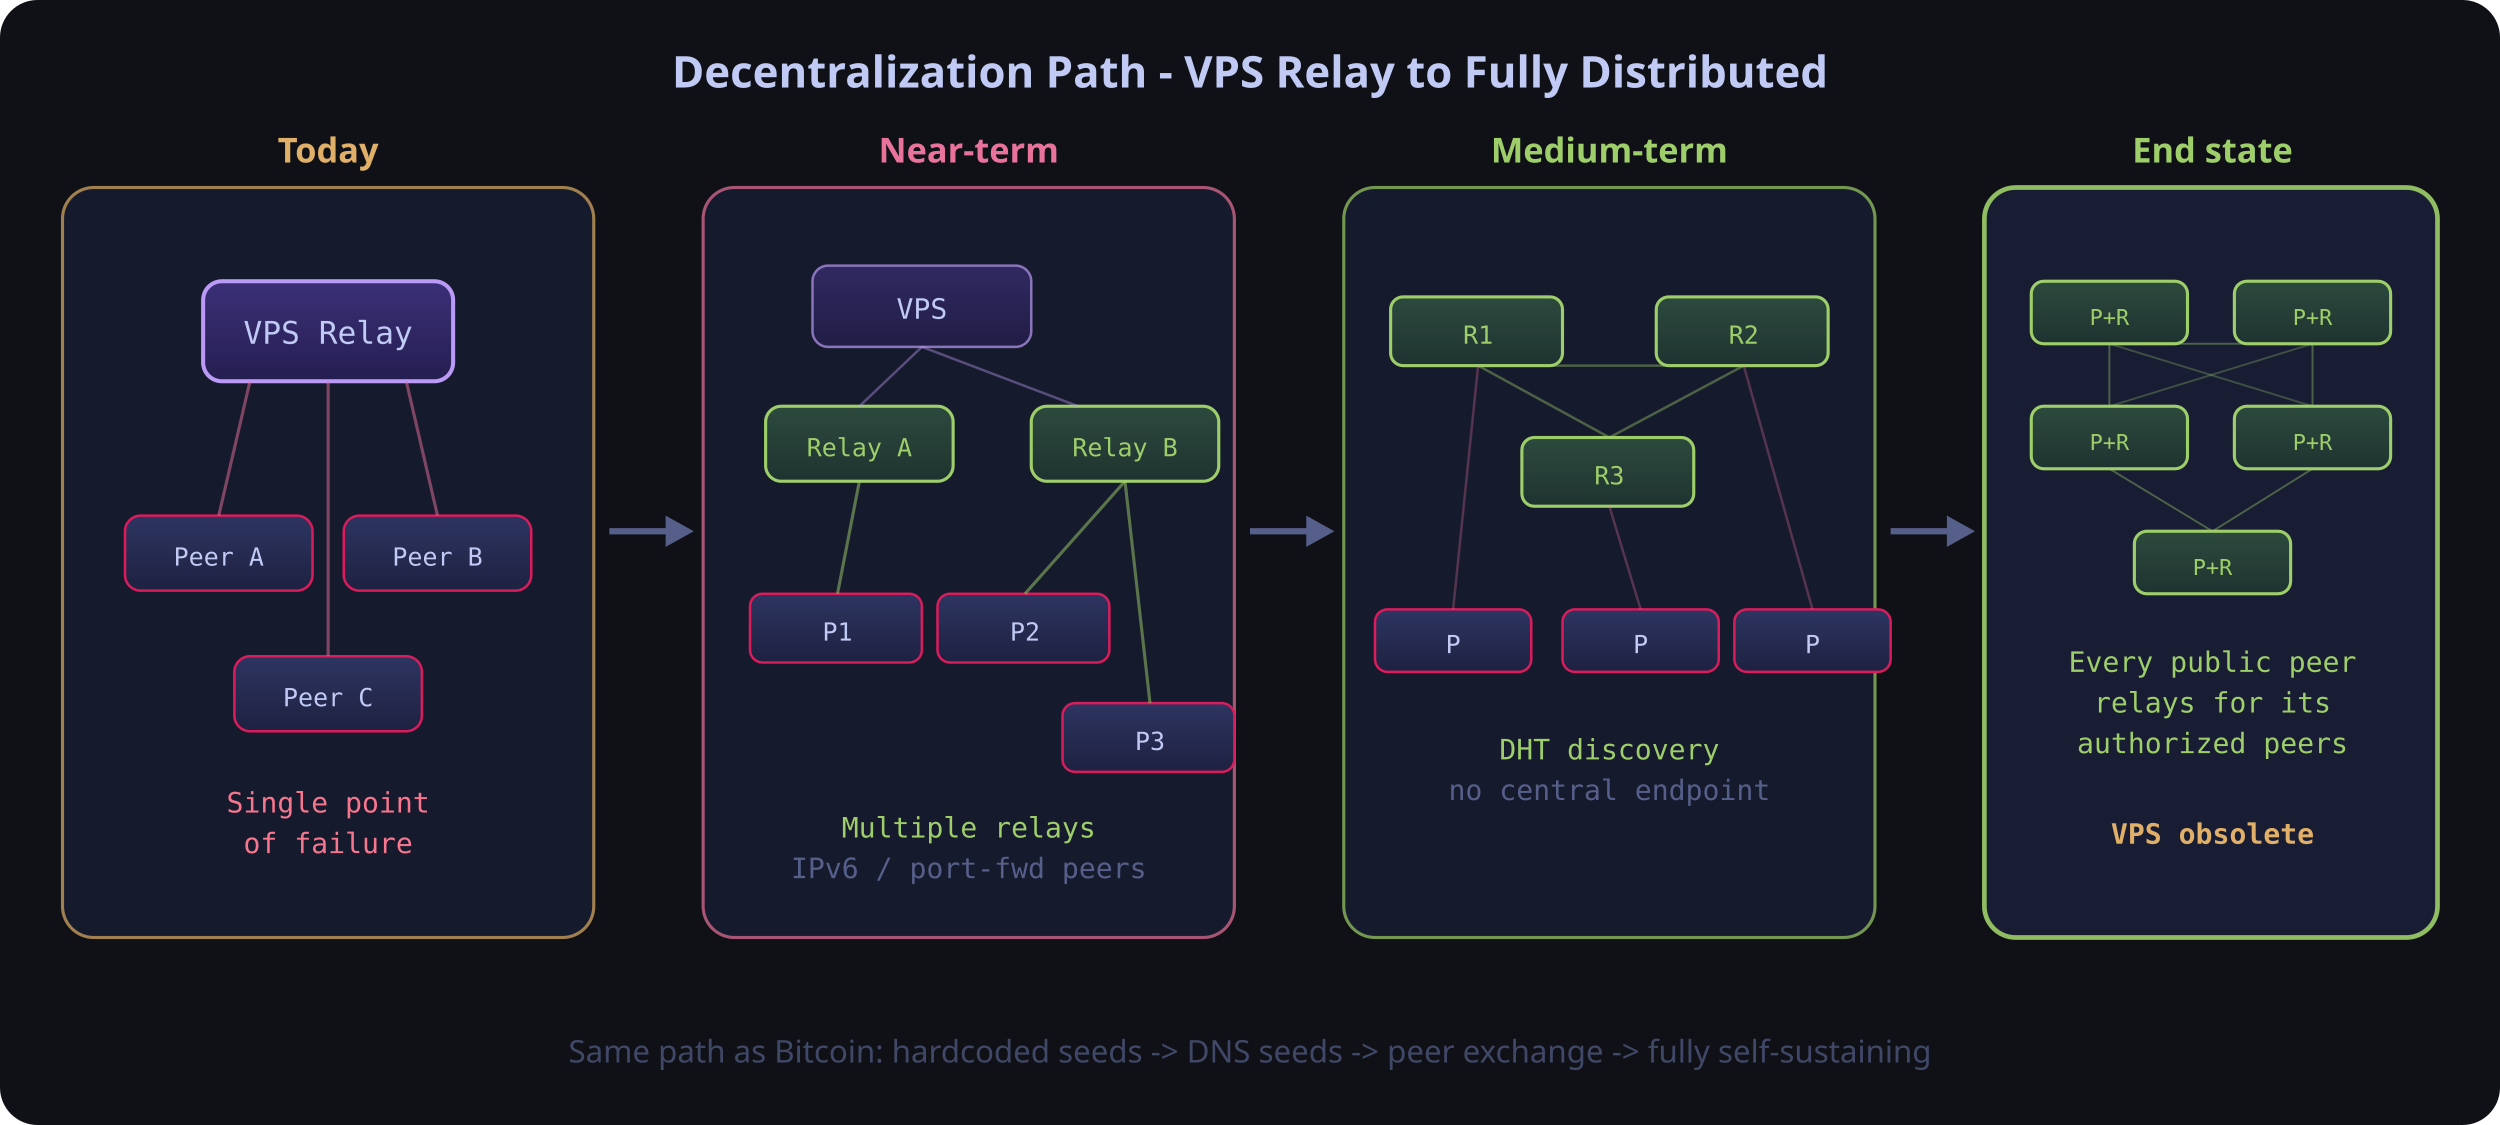
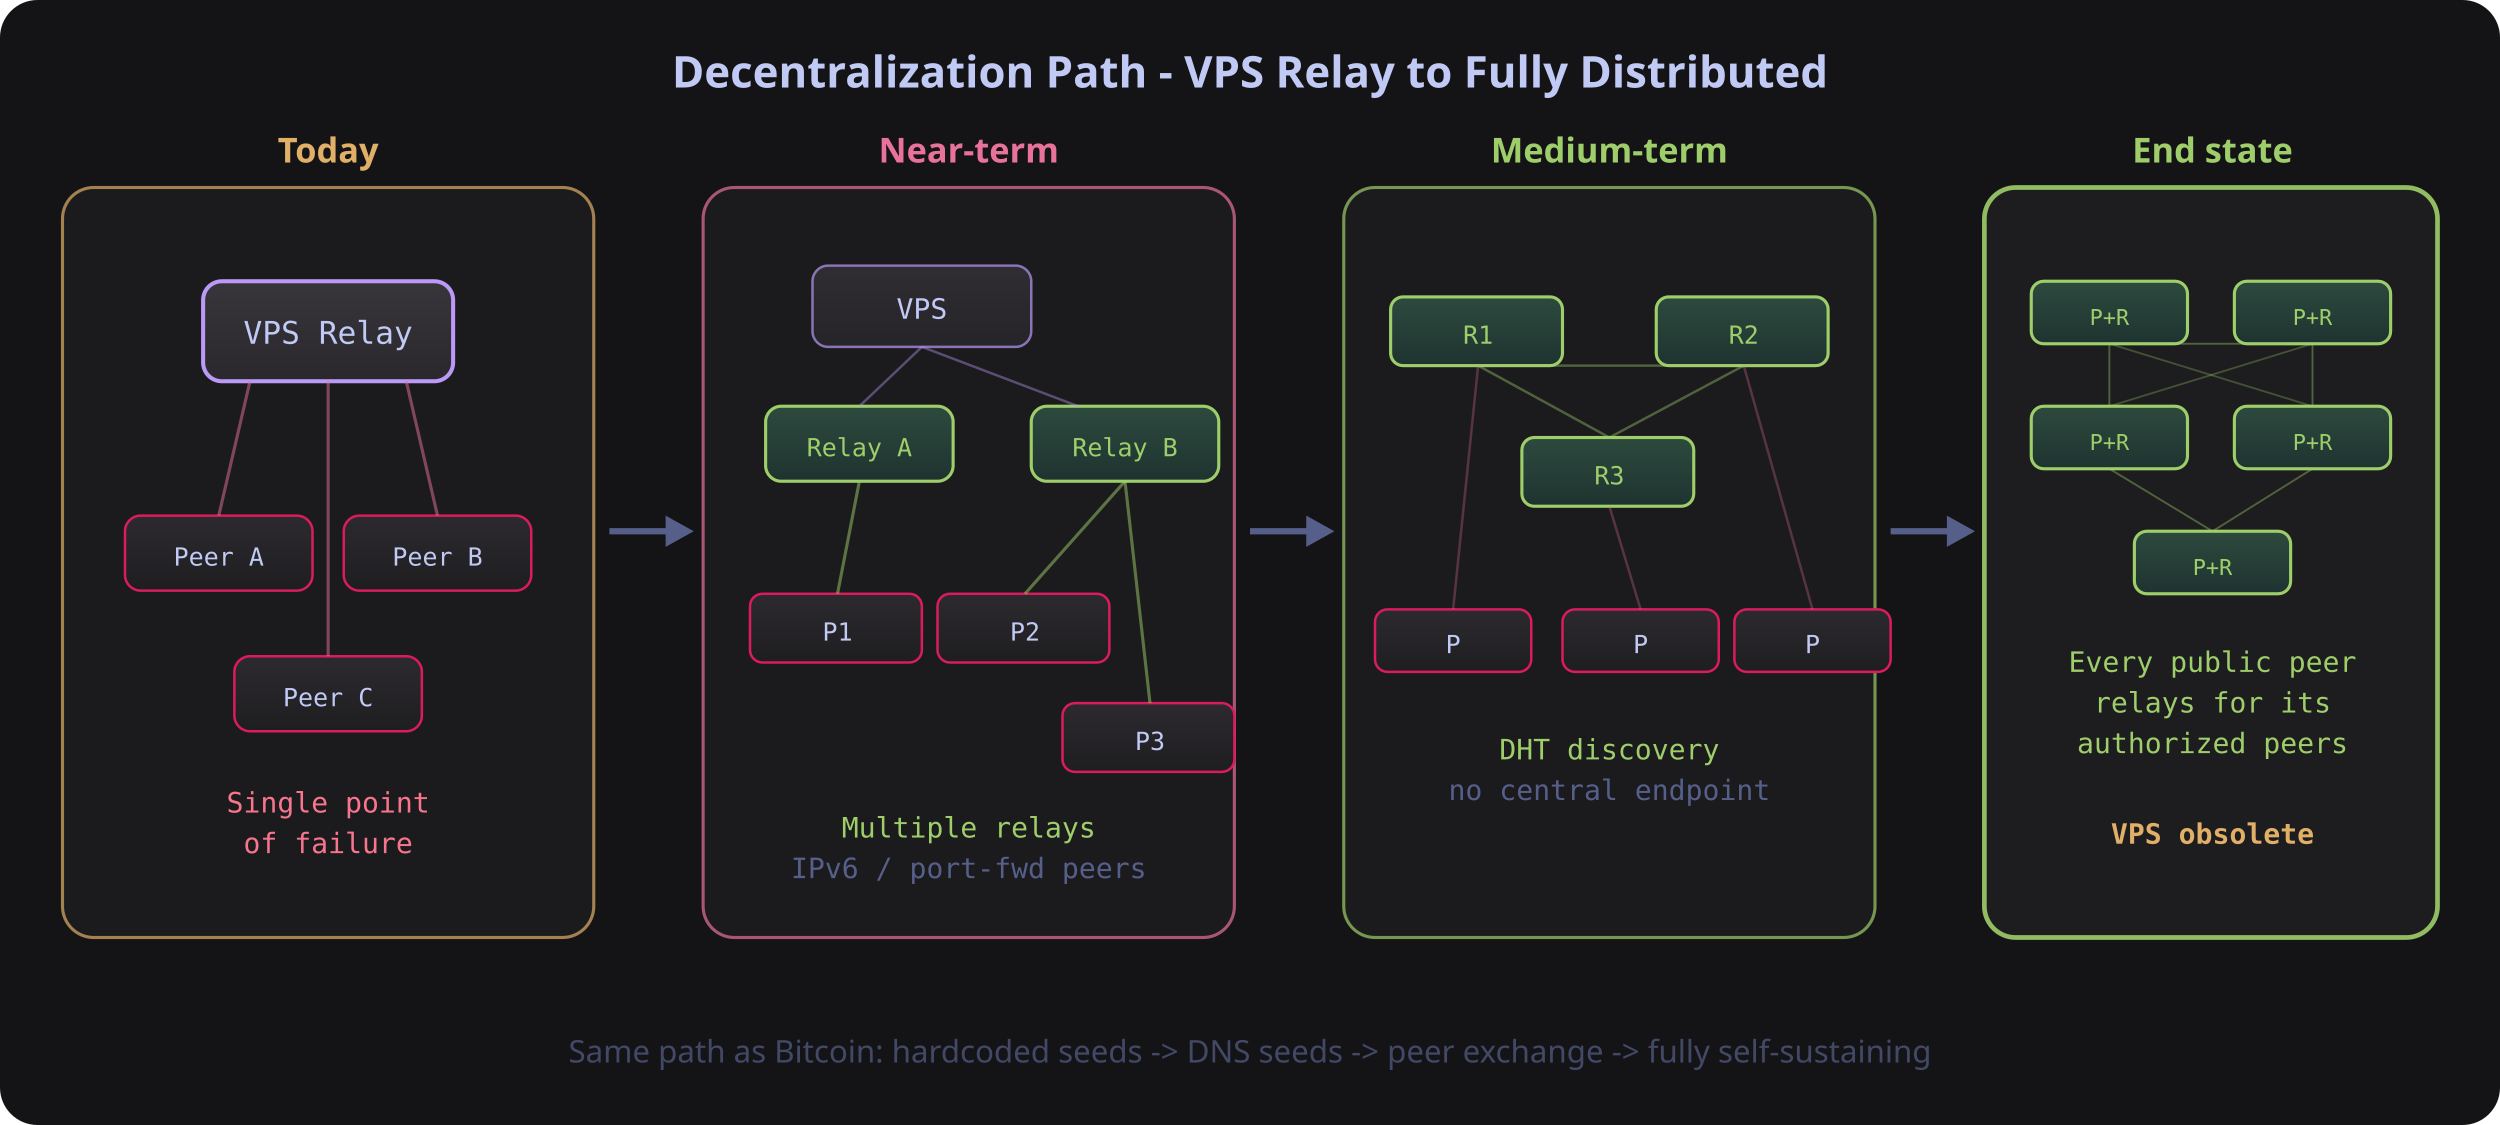
<svg xmlns="http://www.w3.org/2000/svg" viewBox="0 0 800 360" width="800" height="360">
  <defs>
    <linearGradient id="vpsFill" x1="0%" y1="0%" x2="0%" y2="100%">
-       <stop offset="0%" style="stop-color:#3b3078;stop-opacity:1" />
-       <stop offset="100%" style="stop-color:#251e50;stop-opacity:1" />
+       <stop offset="0%" style="stop-color:#38353b;stop-opacity:1" />
+       <stop offset="100%" style="stop-color:#2a282c;stop-opacity:1" />
    </linearGradient>
    <linearGradient id="peerFill" x1="0%" y1="0%" x2="0%" y2="100%">
-       <stop offset="0%" style="stop-color:#2d3561;stop-opacity:1" />
-       <stop offset="100%" style="stop-color:#1e2140;stop-opacity:1" />
+       <stop offset="0%" style="stop-color:#2c2a2e;stop-opacity:1" />
+       <stop offset="100%" style="stop-color:#1e1d20;stop-opacity:1" />
    </linearGradient>
    <linearGradient id="greenFill" x1="0%" y1="0%" x2="0%" y2="100%">
      <stop offset="0%" style="stop-color:#2d4a3e;stop-opacity:1" />
      <stop offset="100%" style="stop-color:#1e3330;stop-opacity:1" />
    </linearGradient>
    <filter id="glow">
      <feGaussianBlur stdDeviation="2" result="coloredBlur" />
      <feMerge>
        <feMergeNode in="coloredBlur" />
        <feMergeNode in="SourceGraphic" />
      </feMerge>
    </filter>
  </defs>
-   <rect width="800" height="360" rx="12" fill="#0f1117" />
+   <rect width="800" height="360" rx="12" fill="#141316" />
  <text x="400" y="28" font-family="system-ui, sans-serif" font-size="14" fill="#c0caf5" text-anchor="middle" font-weight="600">Decentralization Path - VPS Relay to Fully Distributed</text>
-   <rect x="20" y="60" width="170" height="240" rx="10" fill="#1a1e36" stroke="#e0af68" stroke-width="1" opacity="0.7" />
+   <rect x="20" y="60" width="170" height="240" rx="10" fill="#1e1d20" stroke="#e0af68" stroke-width="1" opacity="0.7" />
  <text x="105" y="52" font-family="system-ui, sans-serif" font-size="11" fill="#e0af68" text-anchor="middle" font-weight="600">Today</text>
  <rect x="65" y="90" width="80" height="32" rx="6" fill="url(#vpsFill)" stroke="#bb9af7" stroke-width="1.3" />
  <text x="105" y="110" font-family="SF Mono, monospace" font-size="10" fill="#c0caf5" text-anchor="middle">VPS Relay</text>
  <rect x="40" y="165" width="60" height="24" rx="5" fill="url(#peerFill)" stroke="#da1c5c" stroke-width="0.8" />
  <text x="70" y="181" font-family="SF Mono, monospace" font-size="8" fill="#c0caf5" text-anchor="middle">Peer A</text>
  <rect x="110" y="165" width="60" height="24" rx="5" fill="url(#peerFill)" stroke="#da1c5c" stroke-width="0.8" />
  <text x="140" y="181" font-family="SF Mono, monospace" font-size="8" fill="#c0caf5" text-anchor="middle">Peer B</text>
  <rect x="75" y="210" width="60" height="24" rx="5" fill="url(#peerFill)" stroke="#da1c5c" stroke-width="0.8" />
  <text x="105" y="226" font-family="SF Mono, monospace" font-size="8" fill="#c0caf5" text-anchor="middle">Peer C</text>
  <line x1="80" y1="122" x2="70" y2="165" stroke="#e8729a" stroke-width="1" opacity="0.5" />
  <line x1="105" y1="122" x2="105" y2="210" stroke="#e8729a" stroke-width="1" opacity="0.5" />
  <line x1="130" y1="122" x2="140" y2="165" stroke="#e8729a" stroke-width="1" opacity="0.5" />
  <text x="105" y="260" font-family="SF Mono, monospace" font-size="9" fill="#f7768e" text-anchor="middle">Single point</text>
  <text x="105" y="273" font-family="SF Mono, monospace" font-size="9" fill="#f7768e" text-anchor="middle">of failure</text>
  <line x1="195" y1="170" x2="215" y2="170" stroke="#565f89" stroke-width="2" />
  <polygon points="213,165 213,175 222,170" fill="#565f89" />
-   <rect x="225" y="60" width="170" height="240" rx="10" fill="#1a1e36" stroke="#e8729a" stroke-width="1" opacity="0.7" />
+   <rect x="225" y="60" width="170" height="240" rx="10" fill="#1e1d20" stroke="#e8729a" stroke-width="1" opacity="0.7" />
  <text x="310" y="52" font-family="system-ui, sans-serif" font-size="11" fill="#e8729a" text-anchor="middle" font-weight="600">Near-term</text>
  <rect x="260" y="85" width="70" height="26" rx="5" fill="url(#vpsFill)" stroke="#bb9af7" stroke-width="0.8" opacity="0.7" />
  <text x="295" y="102" font-family="SF Mono, monospace" font-size="9" fill="#c0caf5" text-anchor="middle">VPS</text>
  <rect x="245" y="130" width="60" height="24" rx="5" fill="url(#greenFill)" stroke="#9ece6a" stroke-width="1" />
  <text x="275" y="146" font-family="SF Mono, monospace" font-size="8" fill="#9ece6a" text-anchor="middle">Relay A</text>
  <rect x="330" y="130" width="60" height="24" rx="5" fill="url(#greenFill)" stroke="#9ece6a" stroke-width="1" />
  <text x="360" y="146" font-family="SF Mono, monospace" font-size="8" fill="#9ece6a" text-anchor="middle">Relay B</text>
  <rect x="240" y="190" width="55" height="22" rx="4" fill="url(#peerFill)" stroke="#da1c5c" stroke-width="0.8" />
  <text x="268" y="205" font-family="SF Mono, monospace" font-size="8" fill="#c0caf5" text-anchor="middle">P1</text>
  <rect x="300" y="190" width="55" height="22" rx="4" fill="url(#peerFill)" stroke="#da1c5c" stroke-width="0.8" />
  <text x="328" y="205" font-family="SF Mono, monospace" font-size="8" fill="#c0caf5" text-anchor="middle">P2</text>
  <rect x="340" y="225" width="55" height="22" rx="4" fill="url(#peerFill)" stroke="#da1c5c" stroke-width="0.8" />
  <text x="368" y="240" font-family="SF Mono, monospace" font-size="8" fill="#c0caf5" text-anchor="middle">P3</text>
  <line x1="275" y1="154" x2="268" y2="190" stroke="#9ece6a" stroke-width="1" opacity="0.5" />
  <line x1="360" y1="154" x2="328" y2="190" stroke="#9ece6a" stroke-width="1" opacity="0.5" />
  <line x1="360" y1="154" x2="368" y2="225" stroke="#9ece6a" stroke-width="1" opacity="0.5" />
  <line x1="295" y1="111" x2="275" y2="130" stroke="#bb9af7" stroke-width="0.8" opacity="0.4" />
  <line x1="295" y1="111" x2="345" y2="130" stroke="#bb9af7" stroke-width="0.8" opacity="0.4" />
  <text x="310" y="268" font-family="SF Mono, monospace" font-size="9" fill="#9ece6a" text-anchor="middle">Multiple relays</text>
  <text x="310" y="281" font-family="SF Mono, monospace" font-size="9" fill="#565f89" text-anchor="middle">IPv6 / port-fwd peers</text>
  <line x1="400" y1="170" x2="420" y2="170" stroke="#565f89" stroke-width="2" />
  <polygon points="418,165 418,175 427,170" fill="#565f89" />
-   <rect x="430" y="60" width="170" height="240" rx="10" fill="#1a1e36" stroke="#9ece6a" stroke-width="1" opacity="0.7" />
+   <rect x="430" y="60" width="170" height="240" rx="10" fill="#1e1d20" stroke="#9ece6a" stroke-width="1" opacity="0.7" />
  <text x="515" y="52" font-family="system-ui, sans-serif" font-size="11" fill="#9ece6a" text-anchor="middle" font-weight="600">Medium-term</text>
  <rect x="445" y="95" width="55" height="22" rx="4" fill="url(#greenFill)" stroke="#9ece6a" stroke-width="1" />
  <text x="473" y="110" font-family="SF Mono, monospace" font-size="8" fill="#9ece6a" text-anchor="middle">R1</text>
  <rect x="530" y="95" width="55" height="22" rx="4" fill="url(#greenFill)" stroke="#9ece6a" stroke-width="1" />
  <text x="558" y="110" font-family="SF Mono, monospace" font-size="8" fill="#9ece6a" text-anchor="middle">R2</text>
  <rect x="487" y="140" width="55" height="22" rx="4" fill="url(#greenFill)" stroke="#9ece6a" stroke-width="1" />
  <text x="515" y="155" font-family="SF Mono, monospace" font-size="8" fill="#9ece6a" text-anchor="middle">R3</text>
  <rect x="440" y="195" width="50" height="20" rx="4" fill="url(#peerFill)" stroke="#da1c5c" stroke-width="0.8" />
  <text x="465" y="209" font-family="SF Mono, monospace" font-size="8" fill="#c0caf5" text-anchor="middle">P</text>
  <rect x="500" y="195" width="50" height="20" rx="4" fill="url(#peerFill)" stroke="#da1c5c" stroke-width="0.8" />
  <text x="525" y="209" font-family="SF Mono, monospace" font-size="8" fill="#c0caf5" text-anchor="middle">P</text>
  <rect x="555" y="195" width="50" height="20" rx="4" fill="url(#peerFill)" stroke="#da1c5c" stroke-width="0.8" />
  <text x="580" y="209" font-family="SF Mono, monospace" font-size="8" fill="#c0caf5" text-anchor="middle">P</text>
  <line x1="473" y1="117" x2="515" y2="140" stroke="#9ece6a" stroke-width="0.8" opacity="0.4" />
  <line x1="558" y1="117" x2="515" y2="140" stroke="#9ece6a" stroke-width="0.8" opacity="0.4" />
  <line x1="473" y1="117" x2="558" y2="117" stroke="#9ece6a" stroke-width="0.8" opacity="0.4" />
  <line x1="473" y1="117" x2="465" y2="195" stroke="#e8729a" stroke-width="0.8" opacity="0.3" />
  <line x1="558" y1="117" x2="580" y2="195" stroke="#e8729a" stroke-width="0.8" opacity="0.3" />
  <line x1="515" y1="162" x2="525" y2="195" stroke="#e8729a" stroke-width="0.8" opacity="0.3" />
  <text x="515" y="243" font-family="SF Mono, monospace" font-size="9" fill="#9ece6a" text-anchor="middle">DHT discovery</text>
  <text x="515" y="256" font-family="SF Mono, monospace" font-size="9" fill="#565f89" text-anchor="middle">no central endpoint</text>
  <line x1="605" y1="170" x2="625" y2="170" stroke="#565f89" stroke-width="2" />
  <polygon points="623,165 623,175 632,170" fill="#565f89" />
-   <rect x="635" y="60" width="145" height="240" rx="10" fill="#1a1e36" stroke="#9ece6a" stroke-width="1.5" opacity="0.9" />
+   <rect x="635" y="60" width="145" height="240" rx="10" fill="#1e1d20" stroke="#9ece6a" stroke-width="1.5" opacity="0.9" />
  <text x="708" y="52" font-family="system-ui, sans-serif" font-size="11" fill="#9ece6a" text-anchor="middle" font-weight="600">End state</text>
  <rect x="650" y="90" width="50" height="20" rx="4" fill="url(#greenFill)" stroke="#9ece6a" stroke-width="1" />
  <text x="675" y="104" font-family="SF Mono, monospace" font-size="7" fill="#9ece6a" text-anchor="middle">P+R</text>
  <rect x="715" y="90" width="50" height="20" rx="4" fill="url(#greenFill)" stroke="#9ece6a" stroke-width="1" />
  <text x="740" y="104" font-family="SF Mono, monospace" font-size="7" fill="#9ece6a" text-anchor="middle">P+R</text>
  <rect x="650" y="130" width="50" height="20" rx="4" fill="url(#greenFill)" stroke="#9ece6a" stroke-width="1" />
  <text x="675" y="144" font-family="SF Mono, monospace" font-size="7" fill="#9ece6a" text-anchor="middle">P+R</text>
  <rect x="715" y="130" width="50" height="20" rx="4" fill="url(#greenFill)" stroke="#9ece6a" stroke-width="1" />
  <text x="740" y="144" font-family="SF Mono, monospace" font-size="7" fill="#9ece6a" text-anchor="middle">P+R</text>
  <rect x="683" y="170" width="50" height="20" rx="4" fill="url(#greenFill)" stroke="#9ece6a" stroke-width="1" />
  <text x="708" y="184" font-family="SF Mono, monospace" font-size="7" fill="#9ece6a" text-anchor="middle">P+R</text>
  <line x1="675" y1="110" x2="740" y2="110" stroke="#9ece6a" stroke-width="0.6" opacity="0.4" />
  <line x1="675" y1="110" x2="675" y2="130" stroke="#9ece6a" stroke-width="0.6" opacity="0.4" />
  <line x1="740" y1="110" x2="740" y2="130" stroke="#9ece6a" stroke-width="0.6" opacity="0.4" />
  <line x1="675" y1="150" x2="708" y2="170" stroke="#9ece6a" stroke-width="0.6" opacity="0.4" />
  <line x1="740" y1="150" x2="708" y2="170" stroke="#9ece6a" stroke-width="0.6" opacity="0.4" />
  <line x1="675" y1="110" x2="740" y2="130" stroke="#9ece6a" stroke-width="0.6" opacity="0.3" />
  <line x1="740" y1="110" x2="675" y2="130" stroke="#9ece6a" stroke-width="0.6" opacity="0.3" />
  <text x="708" y="215" font-family="SF Mono, monospace" font-size="9" fill="#9ece6a" text-anchor="middle">Every public peer</text>
  <text x="708" y="228" font-family="SF Mono, monospace" font-size="9" fill="#9ece6a" text-anchor="middle">relays for its</text>
  <text x="708" y="241" font-family="SF Mono, monospace" font-size="9" fill="#9ece6a" text-anchor="middle">authorized peers</text>
  <text x="708" y="270" font-family="SF Mono, monospace" font-size="9" fill="#e0af68" text-anchor="middle" font-weight="600">VPS obsolete</text>
  <text x="400" y="340" font-family="system-ui, sans-serif" font-size="10" fill="#565f89" text-anchor="middle" opacity="0.7">
    Same path as Bitcoin: hardcoded seeds -&gt; DNS seeds -&gt; peer exchange -&gt; fully self-sustaining
  </text>
</svg>
